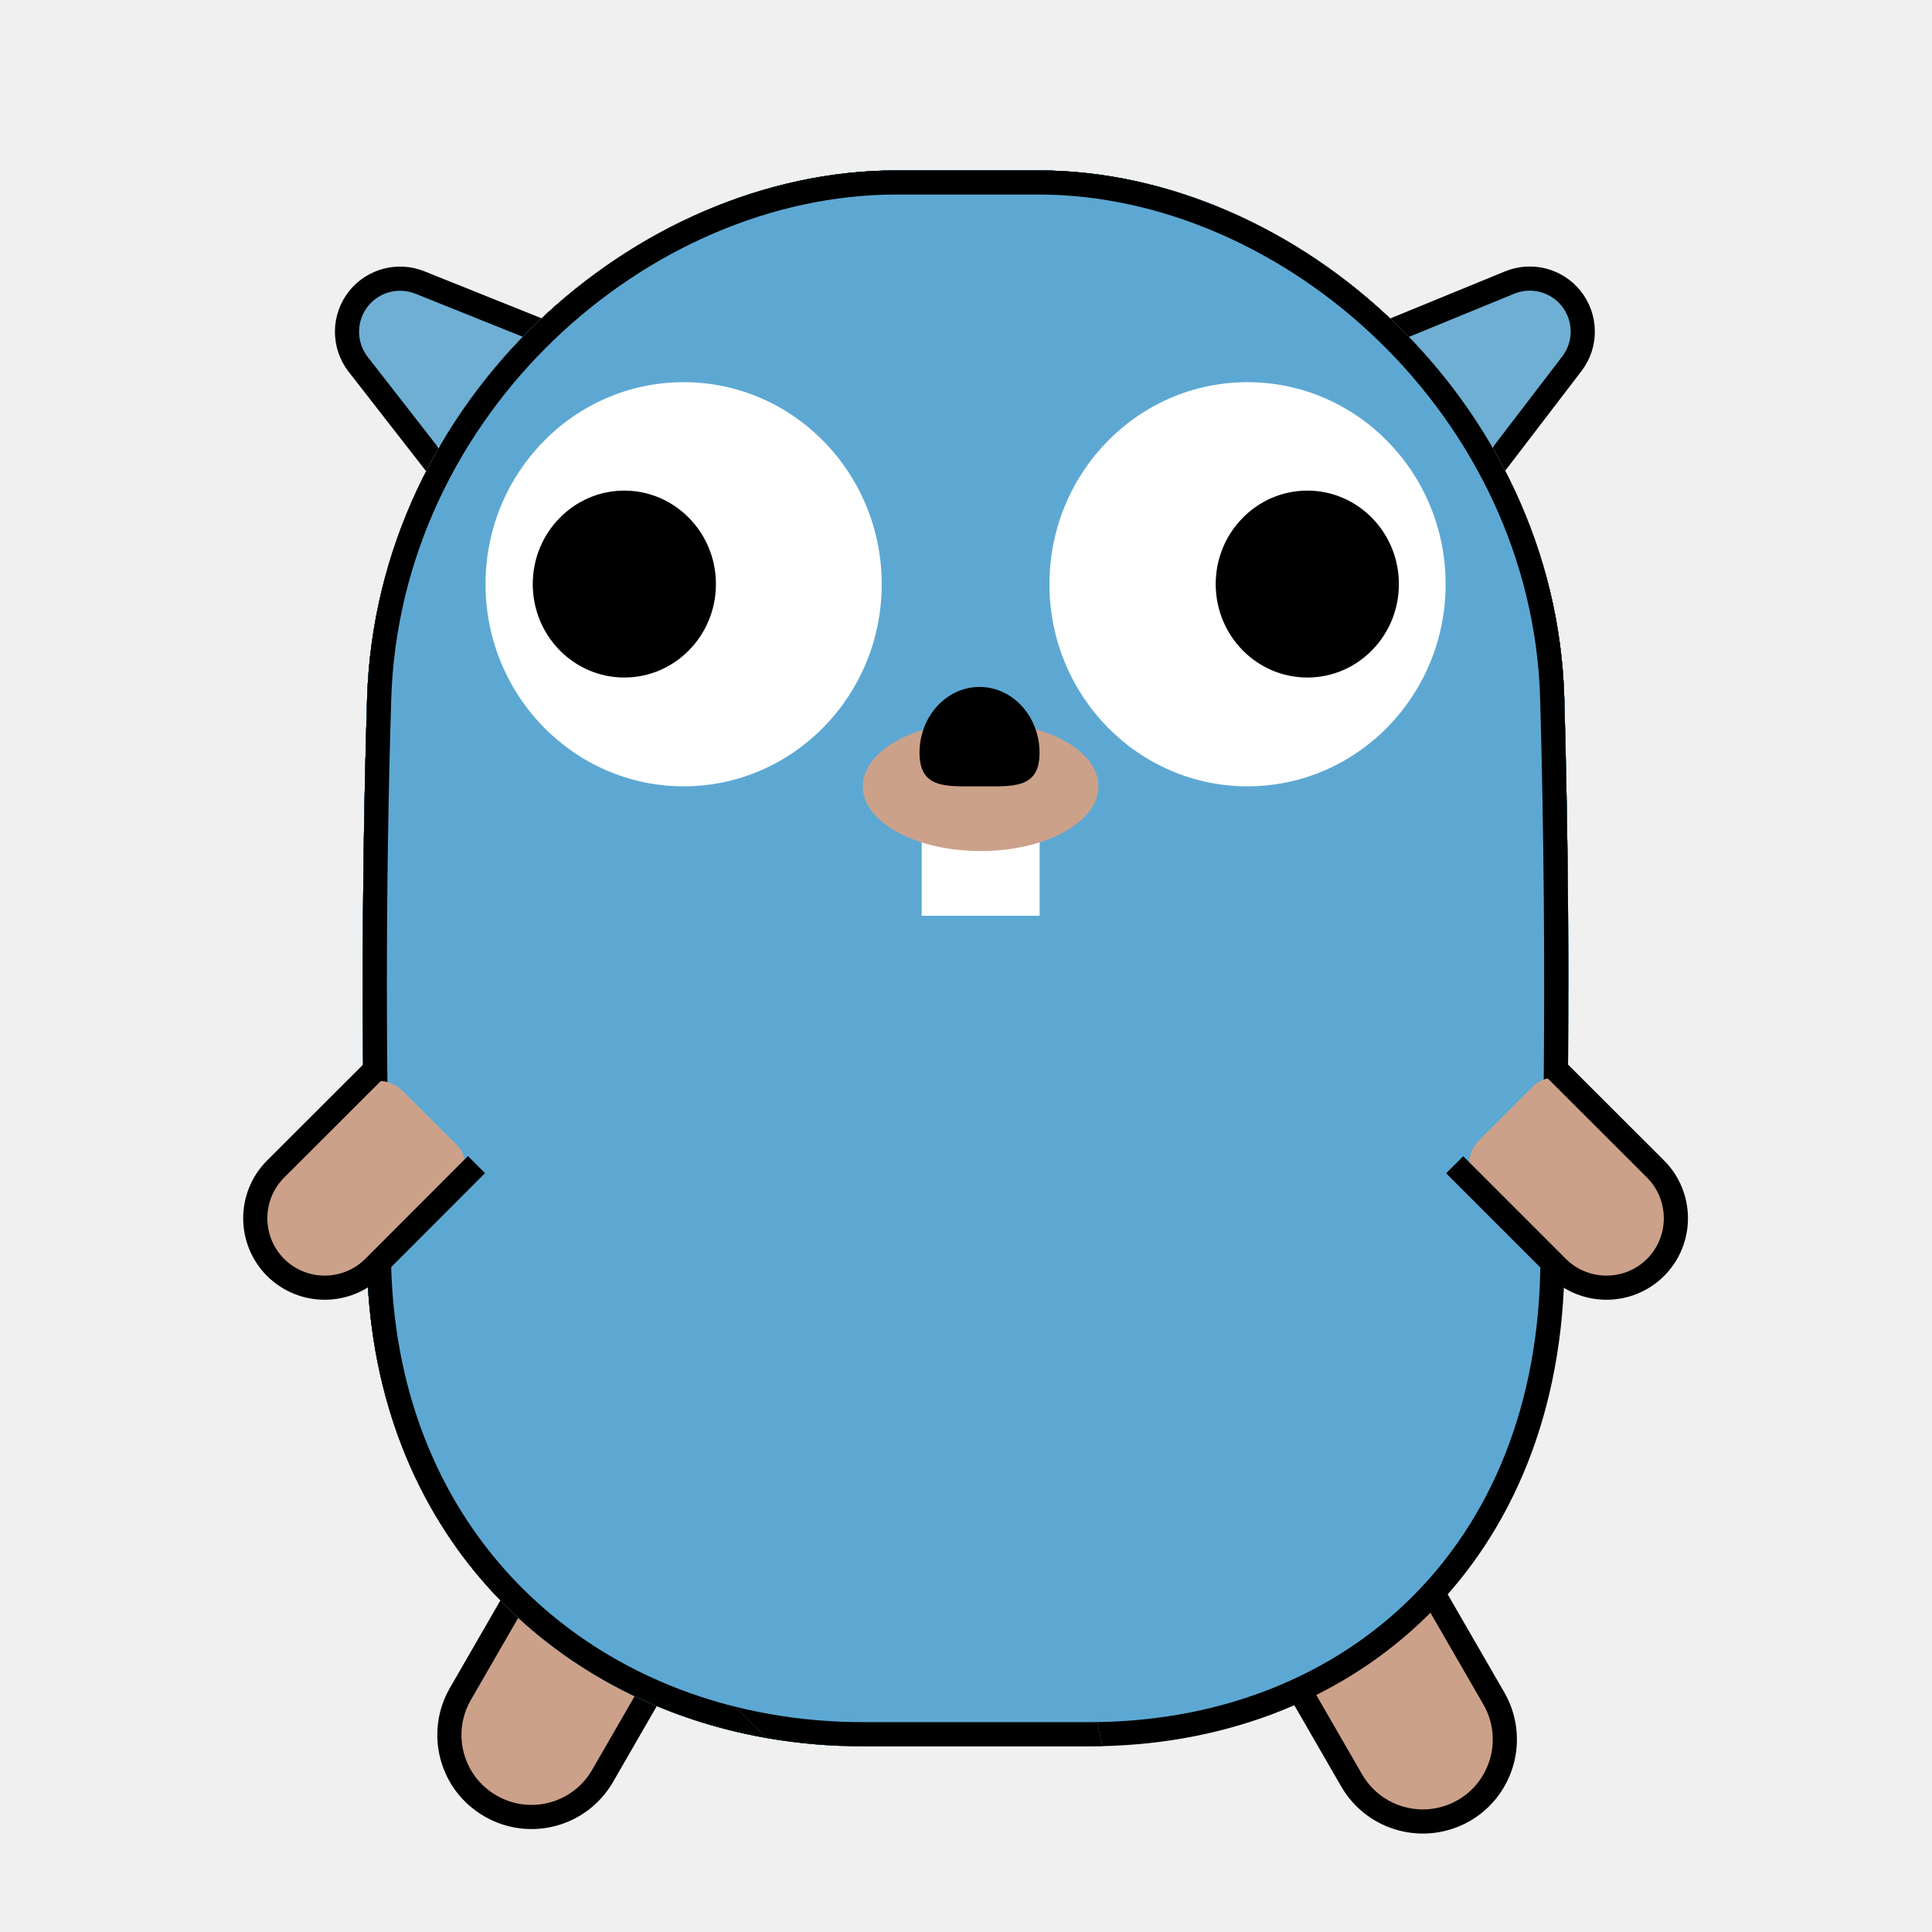
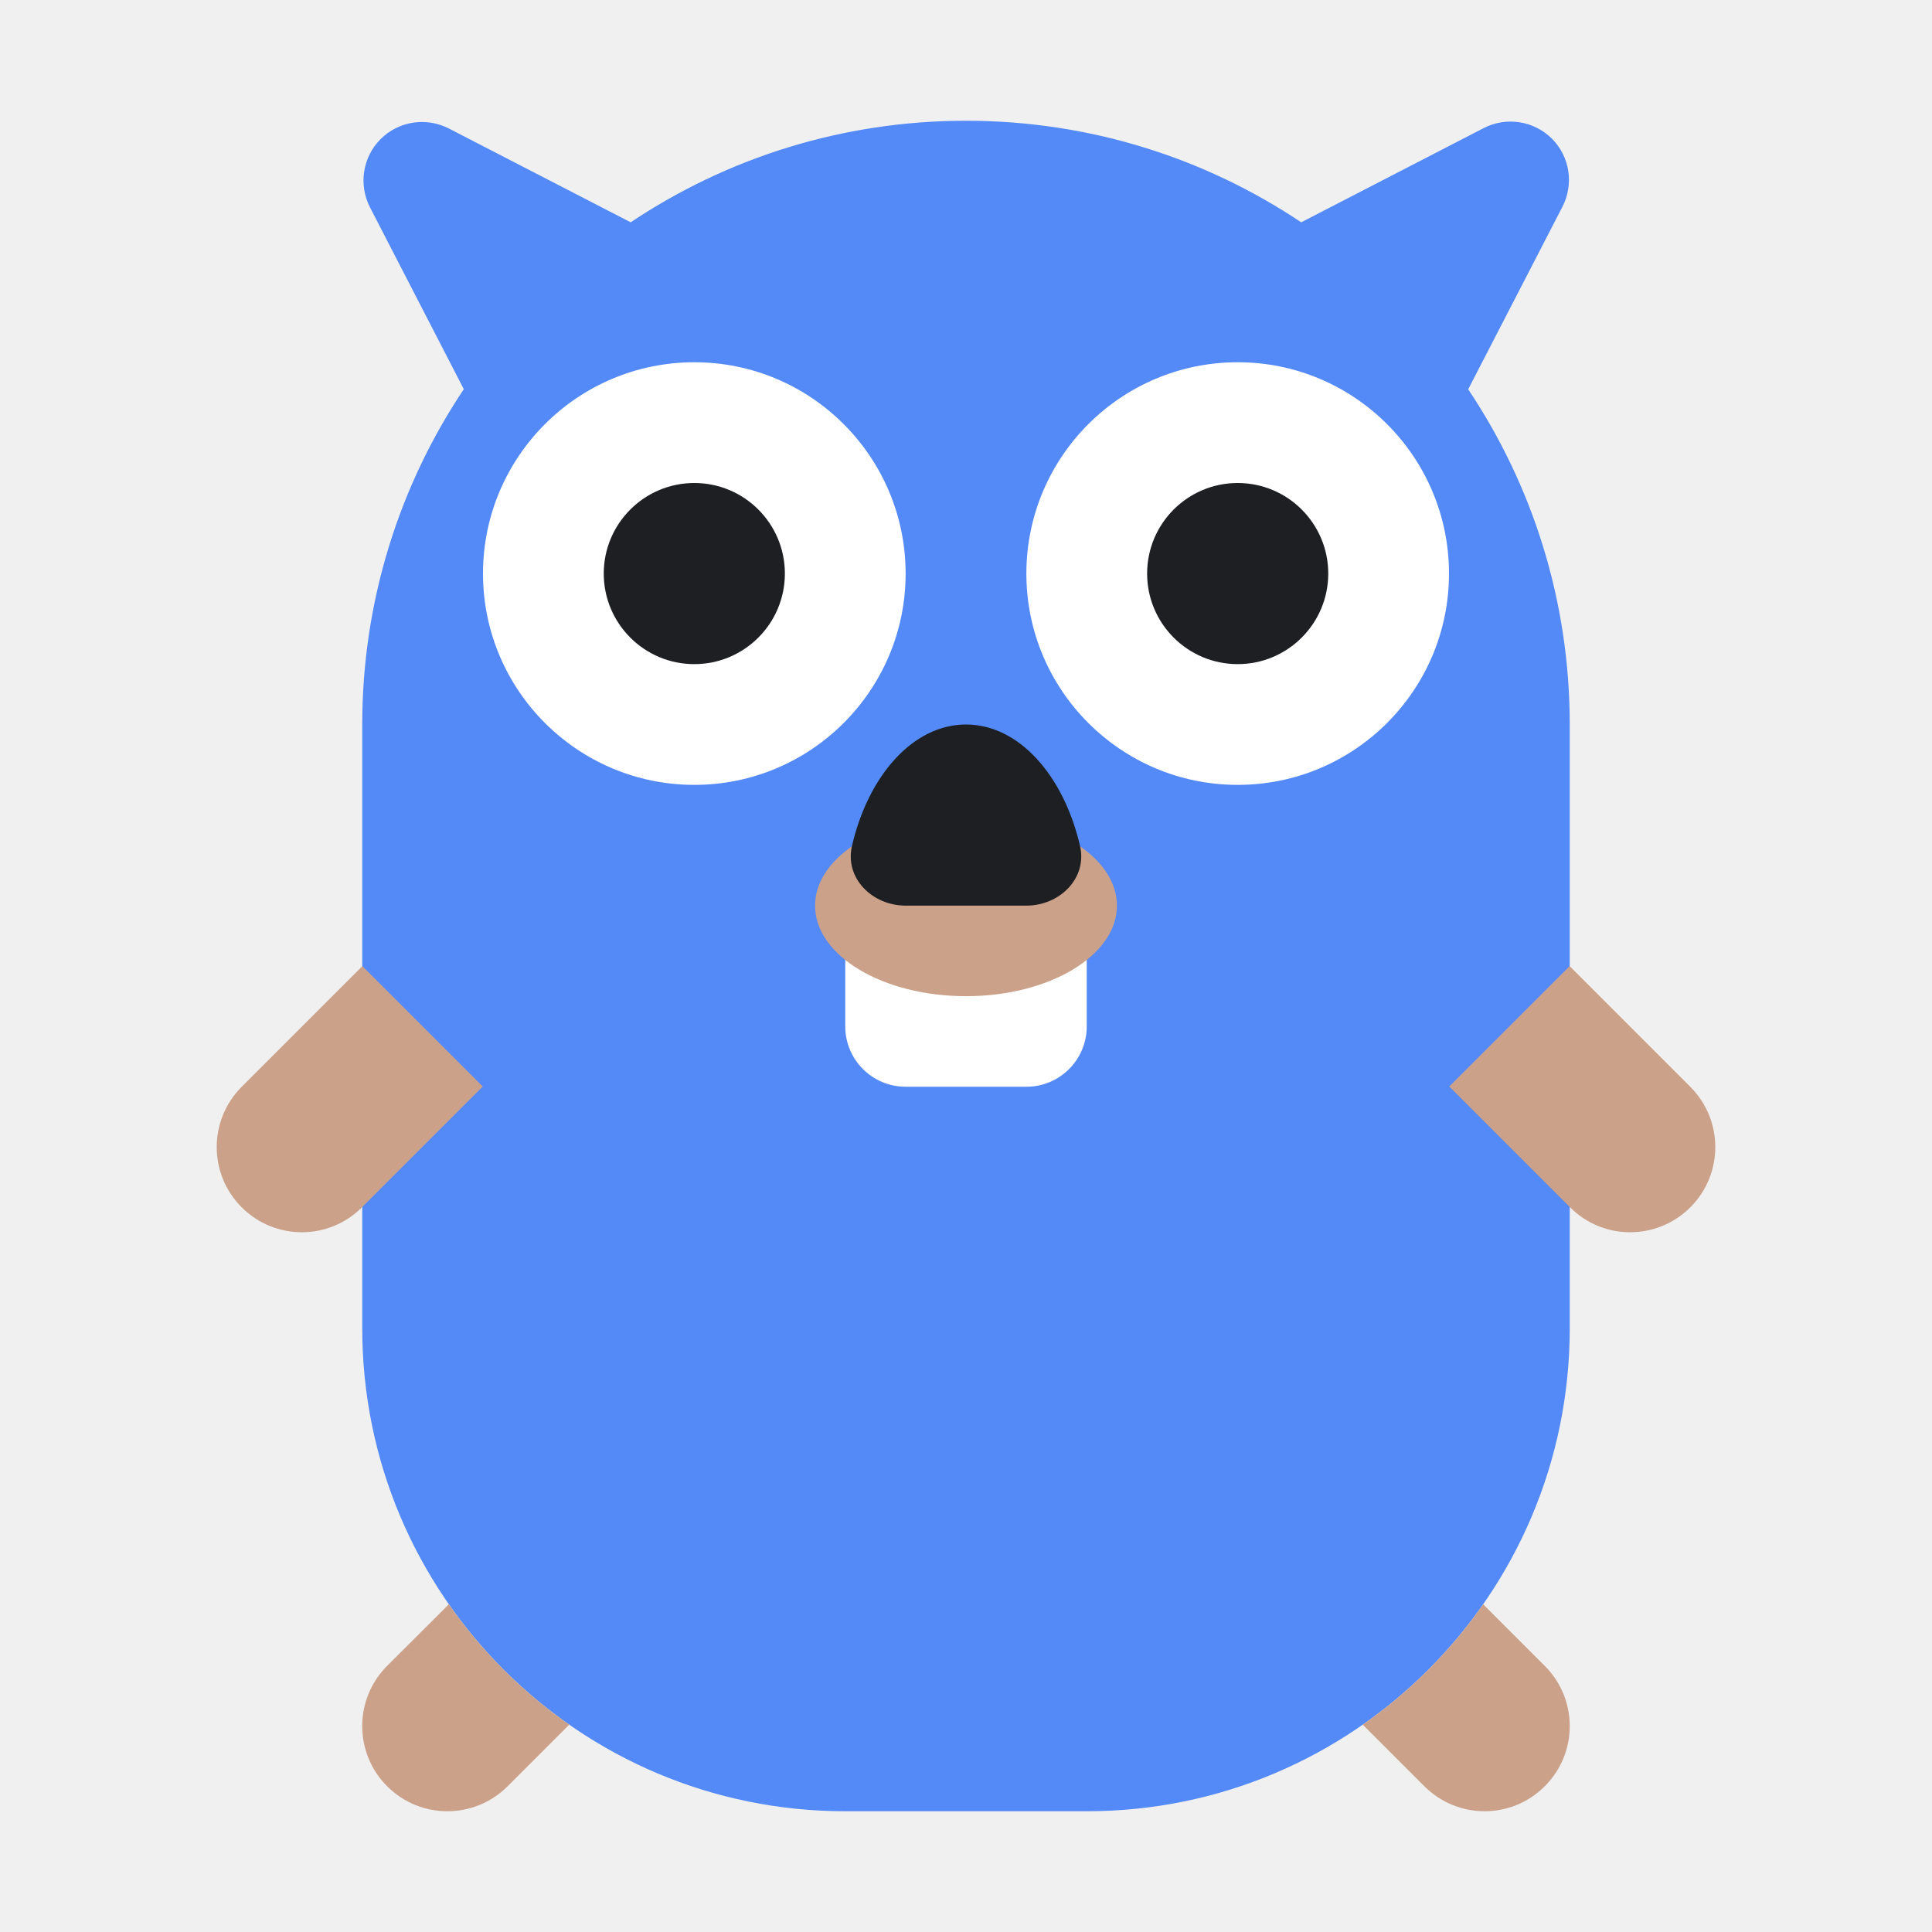
<svg xmlns="http://www.w3.org/2000/svg" width="16" height="16" viewBox="0 0 16 16" fill="none">
-   <path d="M4.99 14.708L5.456 13.901C5.531 13.771 5.486 13.605 5.357 13.53L4.707 13.156C4.545 13.062 4.338 13.118 4.245 13.28L3.813 14.028C3.625 14.353 3.736 14.769 4.062 14.956C4.387 15.144 4.802 15.033 4.99 14.708Z" fill="#CCA18A" />
-   <path d="M4.414 12.986L3.813 14.028C3.625 14.353 3.736 14.769 4.062 14.956V14.956C4.387 15.144 4.802 15.033 4.99 14.708L5.591 13.666" stroke="black" stroke-width="0.2" />
-   <path d="M12.371 14.065L11.864 13.186C11.789 13.056 11.623 13.012 11.493 13.087L10.844 13.462C10.682 13.555 10.627 13.762 10.72 13.924L11.194 14.745C11.382 15.07 11.797 15.181 12.123 14.994C12.448 14.806 12.559 14.39 12.371 14.065Z" fill="#CCA18A" />
-   <path d="M10.551 13.631L11.194 14.745C11.382 15.07 11.797 15.181 12.123 14.994V14.994C12.448 14.806 12.559 14.39 12.371 14.065L11.728 12.951" stroke="black" stroke-width="0.2" />
-   <path d="M3.519 2.345L4.133 2.587C4.355 2.675 4.429 2.951 4.28 3.138L3.966 3.548C3.809 3.749 3.503 3.747 3.348 3.544L2.979 3.06C2.855 2.897 2.852 2.674 2.97 2.508C3.094 2.334 3.32 2.267 3.519 2.345Z" fill="#6FAFD4" />
-   <path d="M3.624 3.862L2.966 3.017C2.841 2.856 2.843 2.629 2.972 2.47V2.47C3.093 2.321 3.298 2.268 3.476 2.339L4.568 2.777" stroke="black" stroke-width="0.2" />
-   <path d="M12.457 2.345L11.845 2.592C11.624 2.681 11.552 2.958 11.702 3.143L12.019 3.551C12.178 3.751 12.484 3.747 12.637 3.542L13.003 3.055C13.125 2.892 13.127 2.669 13.007 2.503C12.882 2.331 12.655 2.265 12.457 2.345Z" fill="#6FAFD4" />
-   <path d="M12.366 3.864L13.017 3.013C13.142 2.851 13.137 2.625 13.008 2.467V2.467C12.885 2.318 12.68 2.267 12.502 2.34L11.414 2.786" stroke="black" stroke-width="0.2" />
-   <path d="M3.14 5.787C3.215 3.37 5.313 1.511 7.425 1.511H8.599C10.69 1.511 12.789 3.391 12.855 5.787C12.899 7.389 12.899 8.961 12.855 10.563C12.822 11.764 12.384 12.712 11.699 13.36C11.013 14.008 10.072 14.362 9.022 14.362H7.144C5.027 14.362 3.215 12.919 3.14 10.507C3.092 8.941 3.092 7.353 3.14 5.787Z" fill="#5DA8D3" stroke="black" stroke-width="0.2" />
-   <path fill-rule="evenodd" clip-rule="evenodd" d="M7.425 1.411C5.26 1.411 3.117 3.312 3.04 5.784C2.992 7.352 2.992 8.942 3.04 10.51C3.115 12.914 4.878 14.38 6.966 14.459C6.668 13.799 6.502 13.068 6.502 12.297C6.502 9.398 8.852 7.048 11.751 7.048C12.175 7.048 12.588 7.098 12.983 7.193C12.977 6.725 12.968 6.256 12.955 5.784C12.887 3.334 10.744 1.411 8.599 1.411H7.425Z" fill="#5DA8D3" />
-   <path fill-rule="evenodd" clip-rule="evenodd" d="M7.425 1.611H8.599C10.637 1.611 12.69 3.449 12.755 5.79C12.768 6.245 12.777 6.697 12.782 7.149C12.849 7.162 12.916 7.177 12.983 7.193C12.977 6.725 12.968 6.256 12.955 5.784C12.887 3.334 10.744 1.411 8.599 1.411H7.425C5.26 1.411 3.117 3.312 3.04 5.784C2.992 7.352 2.992 8.942 3.04 10.51C3.115 12.914 4.878 14.38 6.966 14.459C6.936 14.391 6.907 14.323 6.879 14.254C4.927 14.139 3.31 12.756 3.24 10.504C3.192 8.94 3.192 7.354 3.24 5.791C3.313 3.427 5.366 1.611 7.425 1.611Z" fill="black" />
-   <path fill-rule="evenodd" clip-rule="evenodd" d="M7.425 1.411C5.26 1.411 3.117 3.312 3.04 5.784C2.992 7.352 2.992 8.942 3.04 10.51C3.117 12.982 4.979 14.462 7.144 14.462H9.022C9.058 14.462 9.094 14.461 9.129 14.461C9.045 14.086 9 13.697 9 13.297C9 10.833 10.698 8.765 12.988 8.2C12.989 7.397 12.977 6.595 12.955 5.784C12.887 3.334 10.744 1.411 8.599 1.411H7.425Z" fill="#5DA8D3" />
-   <path fill-rule="evenodd" clip-rule="evenodd" d="M7.425 1.611H8.599C10.637 1.611 12.69 3.449 12.755 5.79C12.778 6.616 12.789 7.435 12.788 8.254C12.854 8.235 12.921 8.217 12.988 8.2C12.989 7.397 12.977 6.595 12.955 5.784C12.887 3.334 10.744 1.411 8.599 1.411H7.425C5.26 1.411 3.117 3.312 3.04 5.784C2.992 7.352 2.992 8.942 3.04 10.51C3.117 12.982 4.979 14.462 7.144 14.462H9.022C9.058 14.462 9.094 14.461 9.129 14.461C9.114 14.395 9.101 14.328 9.088 14.261C9.066 14.262 9.044 14.262 9.022 14.262H7.144C5.075 14.262 3.313 12.857 3.24 10.504C3.192 8.94 3.192 7.354 3.24 5.791C3.313 3.427 5.366 1.611 7.425 1.611Z" fill="black" />
-   <path fill-rule="evenodd" clip-rule="evenodd" d="M7.425 1.411C5.26 1.411 3.117 3.312 3.04 5.784C2.992 7.352 2.992 8.942 3.04 10.51C3.107 12.672 4.54 14.075 6.346 14.393L5.755 13.802C5.326 13.372 5.375 12.663 5.86 12.297L10.742 8.607C11.066 8.362 11.506 8.337 11.856 8.545L12.982 9.213C12.996 8.071 12.987 6.935 12.955 5.784C12.887 3.334 10.744 1.411 8.599 1.411H7.425Z" fill="#5DA8D3" />
-   <path fill-rule="evenodd" clip-rule="evenodd" d="M7.425 1.611H8.599C10.637 1.611 12.69 3.449 12.755 5.79C12.786 6.899 12.795 7.994 12.783 9.095L12.982 9.213C12.996 8.071 12.987 6.935 12.955 5.784C12.887 3.334 10.744 1.411 8.599 1.411H7.425C5.26 1.411 3.117 3.312 3.04 5.784C2.992 7.352 2.992 8.942 3.04 10.51C3.107 12.672 4.54 14.075 6.346 14.393L6.087 14.134C4.507 13.738 3.3 12.442 3.24 10.504C3.192 8.94 3.192 7.354 3.24 5.791C3.313 3.427 5.366 1.611 7.425 1.611Z" fill="black" />
-   <path fill-rule="evenodd" clip-rule="evenodd" d="M7.302 4.838C7.302 5.762 6.567 6.512 5.662 6.512C4.756 6.512 4.021 5.762 4.021 4.838C4.021 3.914 4.756 3.165 5.662 3.165C6.567 3.165 7.302 3.914 7.302 4.838Z" fill="white" />
-   <path fill-rule="evenodd" clip-rule="evenodd" d="M5.929 4.837C5.929 5.265 5.589 5.611 5.17 5.611C4.752 5.611 4.412 5.265 4.412 4.837C4.412 4.41 4.752 4.063 5.17 4.063C5.589 4.063 5.929 4.41 5.929 4.837Z" fill="black" />
-   <path fill-rule="evenodd" clip-rule="evenodd" d="M11.972 4.838C11.972 5.762 11.237 6.512 10.331 6.512C9.425 6.512 8.691 5.762 8.691 4.838C8.691 3.914 9.425 3.165 10.331 3.165C11.237 3.165 11.972 3.914 11.972 4.838Z" fill="white" />
-   <path fill-rule="evenodd" clip-rule="evenodd" d="M11.585 4.837C11.585 5.265 11.246 5.611 10.827 5.611C10.408 5.611 10.068 5.265 10.068 4.837C10.068 4.41 10.408 4.063 10.827 4.063C11.246 4.063 11.585 4.41 11.585 4.837Z" fill="black" />
-   <path fill-rule="evenodd" clip-rule="evenodd" d="M7.633 7.584H8.61V6.779H7.633V7.584Z" fill="white" />
-   <path fill-rule="evenodd" clip-rule="evenodd" d="M9.097 6.512C9.097 6.808 8.66 7.048 8.121 7.048C7.582 7.048 7.145 6.808 7.145 6.512C7.145 6.216 7.582 5.976 8.121 5.976C8.66 5.976 9.097 6.216 9.097 6.512Z" fill="#CCA18A" />
-   <path fill-rule="evenodd" clip-rule="evenodd" d="M8.609 6.234C8.609 6.536 8.387 6.512 8.112 6.512C7.838 6.512 7.615 6.536 7.615 6.234C7.615 5.933 7.838 5.689 8.112 5.689C8.387 5.689 8.609 5.933 8.609 6.234Z" fill="black" />
-   <path d="M13.711 9.682L13.023 8.994C12.933 8.905 12.788 8.905 12.698 8.994L12.249 9.443C12.138 9.555 12.138 9.736 12.249 9.848L12.897 10.496C13.122 10.72 13.486 10.72 13.711 10.496C13.935 10.271 13.935 9.907 13.711 9.682Z" fill="#CCA18A" />
-   <path d="M12.047 9.646L12.897 10.496C13.122 10.72 13.486 10.72 13.711 10.496V10.496C13.935 10.271 13.935 9.907 13.711 9.682L12.86 8.832" stroke="black" stroke-width="0.2" />
-   <path d="M3.096 10.496L3.784 9.808C3.874 9.718 3.874 9.573 3.784 9.483L3.335 9.035C3.223 8.923 3.042 8.923 2.93 9.035L2.282 9.682C2.058 9.907 2.058 10.271 2.282 10.496C2.507 10.72 2.871 10.72 3.096 10.496Z" fill="#CCA18A" />
-   <path d="M3.133 8.832L2.282 9.682C2.058 9.907 2.058 10.271 2.282 10.496V10.496C2.507 10.72 2.871 10.72 3.096 10.496L3.946 9.645" stroke="black" stroke-width="0.2" />
+   <path d="M3.841 3.223C3.31 4.017 3 4.973 3 6V11C3 13.209 4.791 15 7 15H9C11.209 15 13 13.209 13 11V6C13 4.973 12.69 4.018 12.159 3.224L12.939 1.713C13.036 1.525 13.001 1.297 12.852 1.148C12.703 1 12.475 0.964 12.287 1.061L10.776 1.841C9.982 1.31 9.027 1 8 1C6.973 1 6.017 1.31 5.223 1.841L3.717 1.064C3.529 0.968 3.301 1.003 3.152 1.152C3.003 1.301 2.968 1.529 3.064 1.717L3.841 3.223Z" fill="#548AF7" />
+   <path d="M7.5 4.75C7.5 5.716 6.716 6.5 5.75 6.5C4.784 6.5 4 5.716 4 4.75C4 3.784 4.784 3 5.75 3C6.716 3 7.5 3.784 7.5 4.75Z" fill="white" />
+   <path d="M12 4.75C12 5.716 11.216 6.5 10.25 6.5C9.284 6.5 8.5 5.716 8.5 4.75C8.5 3.784 9.284 3 10.25 3C11.216 3 12 3.784 12 4.75Z" fill="white" />
+   <path d="M9 7.5H7V8.5C7 8.776 7.224 9 7.5 9H8.5C8.776 9 9 8.776 9 8.5V7.5Z" fill="white" />
+   <path d="M8 8.25C8.69 8.25 9.25 7.914 9.25 7.5C9.25 7.086 8.69 6.75 8 6.75C7.31 6.75 6.75 7.086 6.75 7.5C6.75 7.914 7.31 8.25 8 8.25Z" fill="#CCA18A" />
+   <path d="M4.714 14.283C4.326 14.012 3.988 13.674 3.717 13.286L3.206 13.796C2.931 14.072 2.931 14.518 3.206 14.793C3.482 15.069 3.928 15.069 4.204 14.793L4.714 14.283Z" fill="#CCA18A" />
+   <path d="M11.286 14.283C11.674 14.012 12.012 13.674 12.283 13.286L12.793 13.796C13.069 14.072 13.069 14.518 12.793 14.793C12.518 15.069 12.072 15.069 11.796 14.793L11.286 14.283Z" fill="#CCA18A" />
+   <path d="M12.002 8.998L13.002 9.998C13.277 10.274 13.723 10.274 13.999 9.998C14.274 9.723 14.274 9.277 13.999 9.001L12.999 8.001L12.002 8.998Z" fill="#CCA18A" />
+   <path d="M2.998 9.998L3.998 8.998L3.001 8.001L2.001 9.001C1.726 9.277 1.726 9.723 2.001 9.998C2.277 10.274 2.723 10.274 2.998 9.998Z" fill="#CCA18A" />
+   <path d="M6.5 4.75C6.5 5.164 6.164 5.5 5.75 5.5C5.336 5.5 5 5.164 5 4.75C5 4.336 5.336 4 5.75 4C6.164 4 6.5 4.336 6.5 4.75Z" fill="#1E1F22" />
+   <path d="M11 4.75C11 5.164 10.664 5.5 10.25 5.5C9.836 5.5 9.5 5.164 9.5 4.75C9.5 4.336 9.836 4 10.25 4C10.664 4 11 4.336 11 4.75Z" fill="#1E1F22" />
+   <path d="M8.5 7.5C8.776 7.5 9.007 7.273 8.944 7.004C8.808 6.419 8.436 6 8 6C7.564 6 7.192 6.419 7.056 7.004C6.993 7.273 7.224 7.5 7.5 7.5H8.5Z" fill="#1E1F22" />
</svg>
